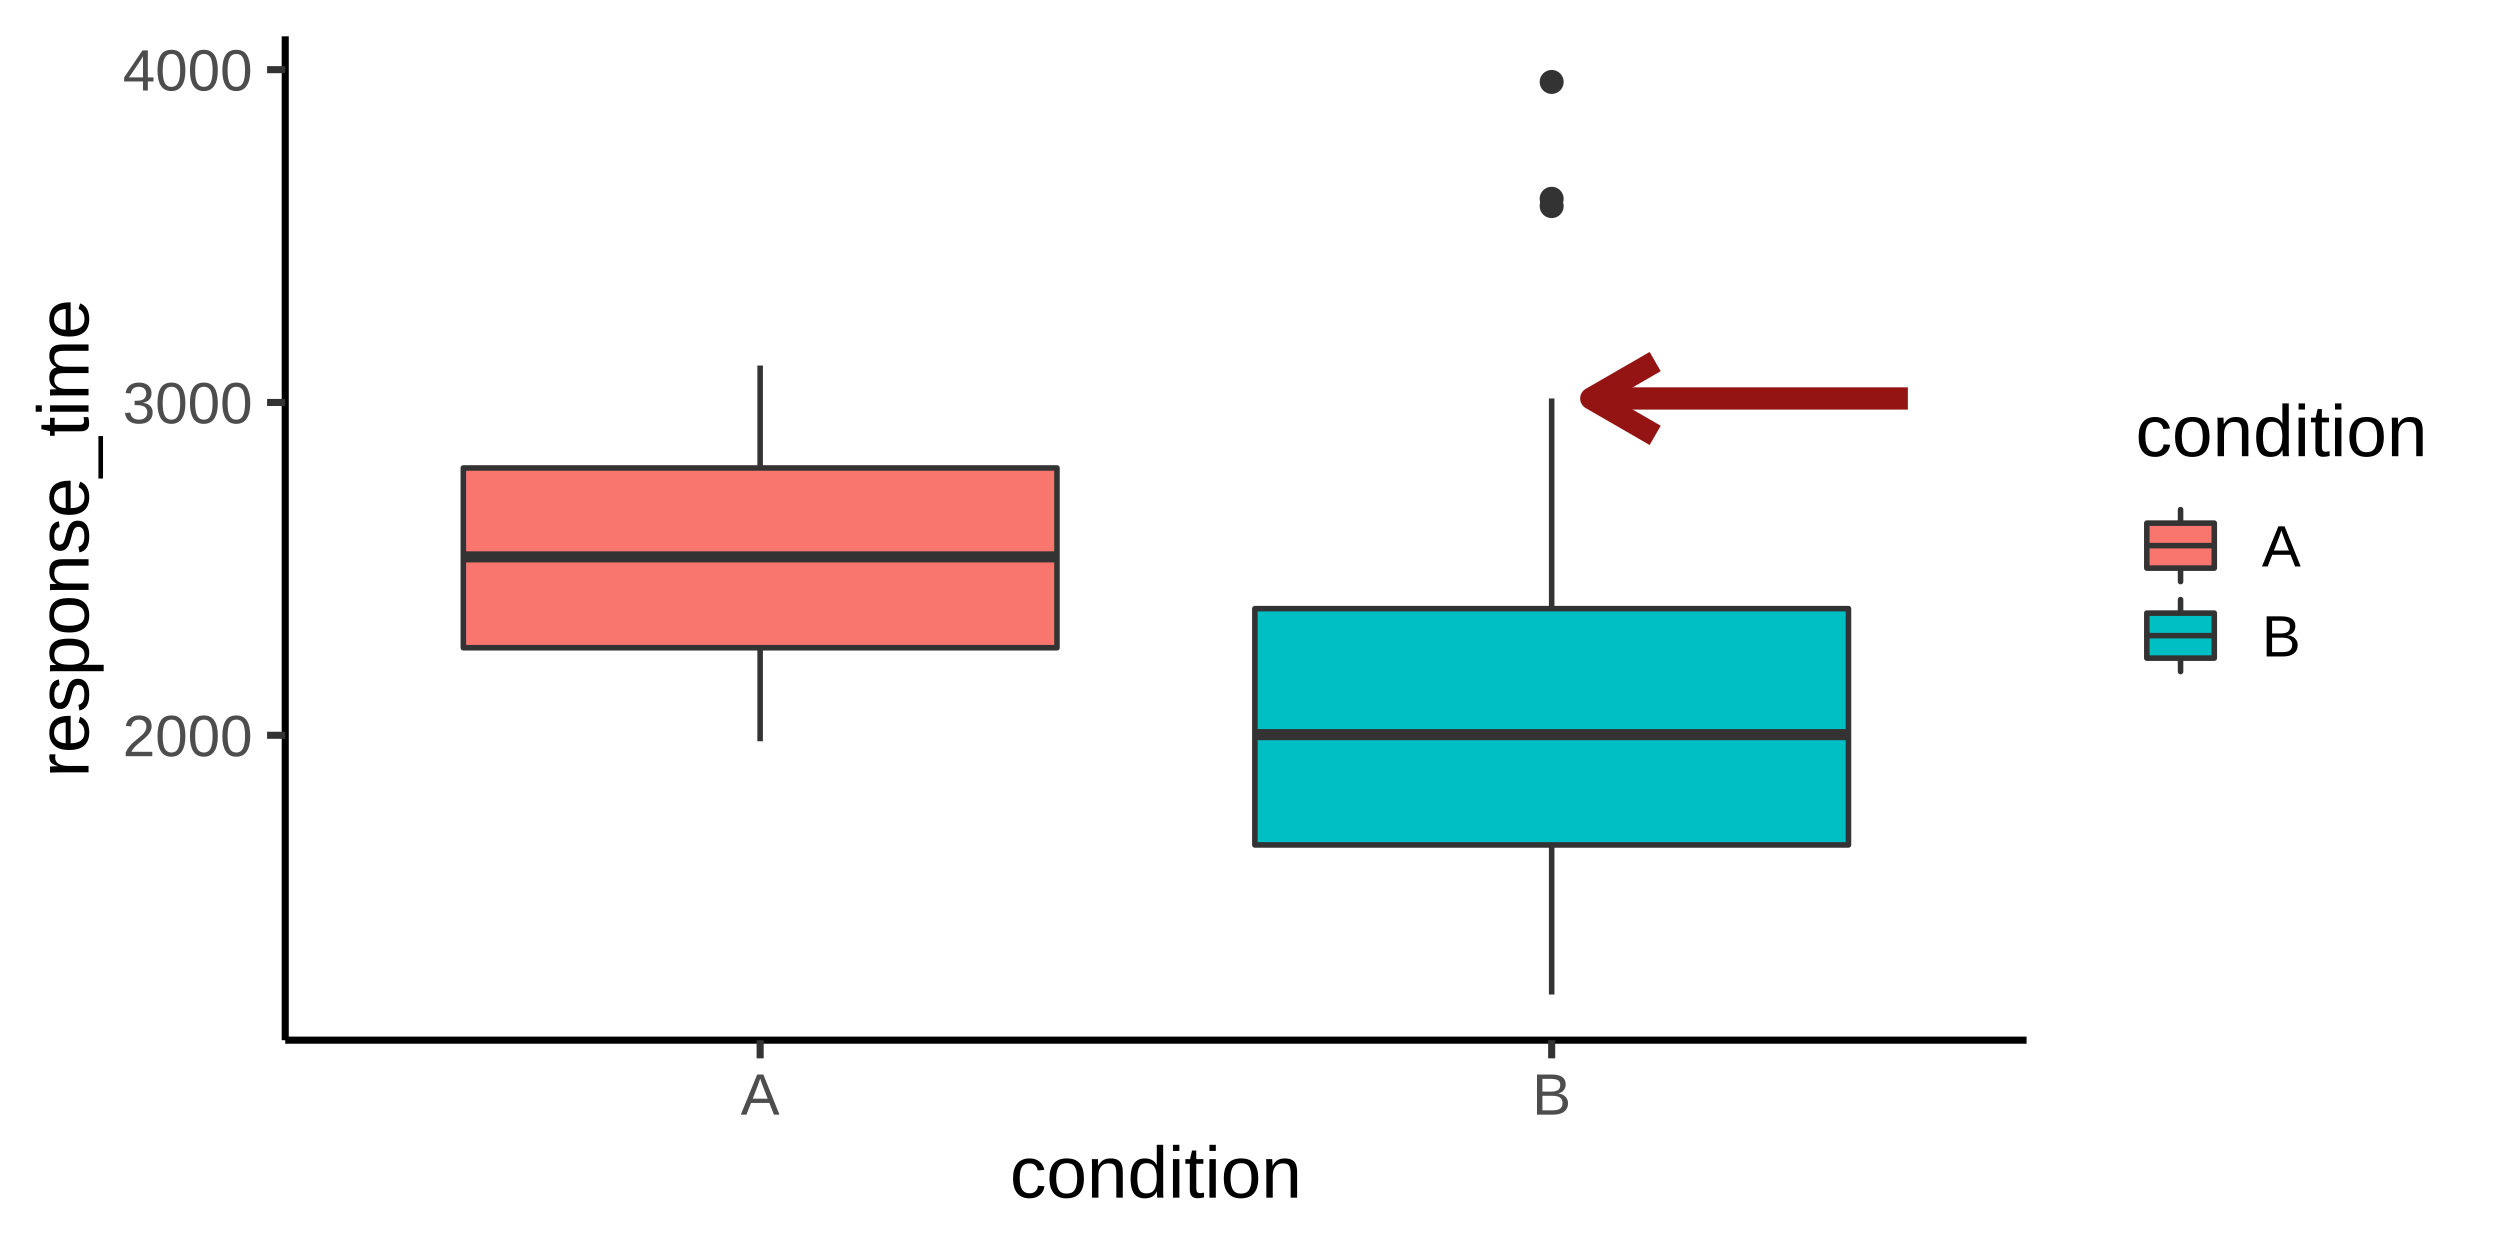
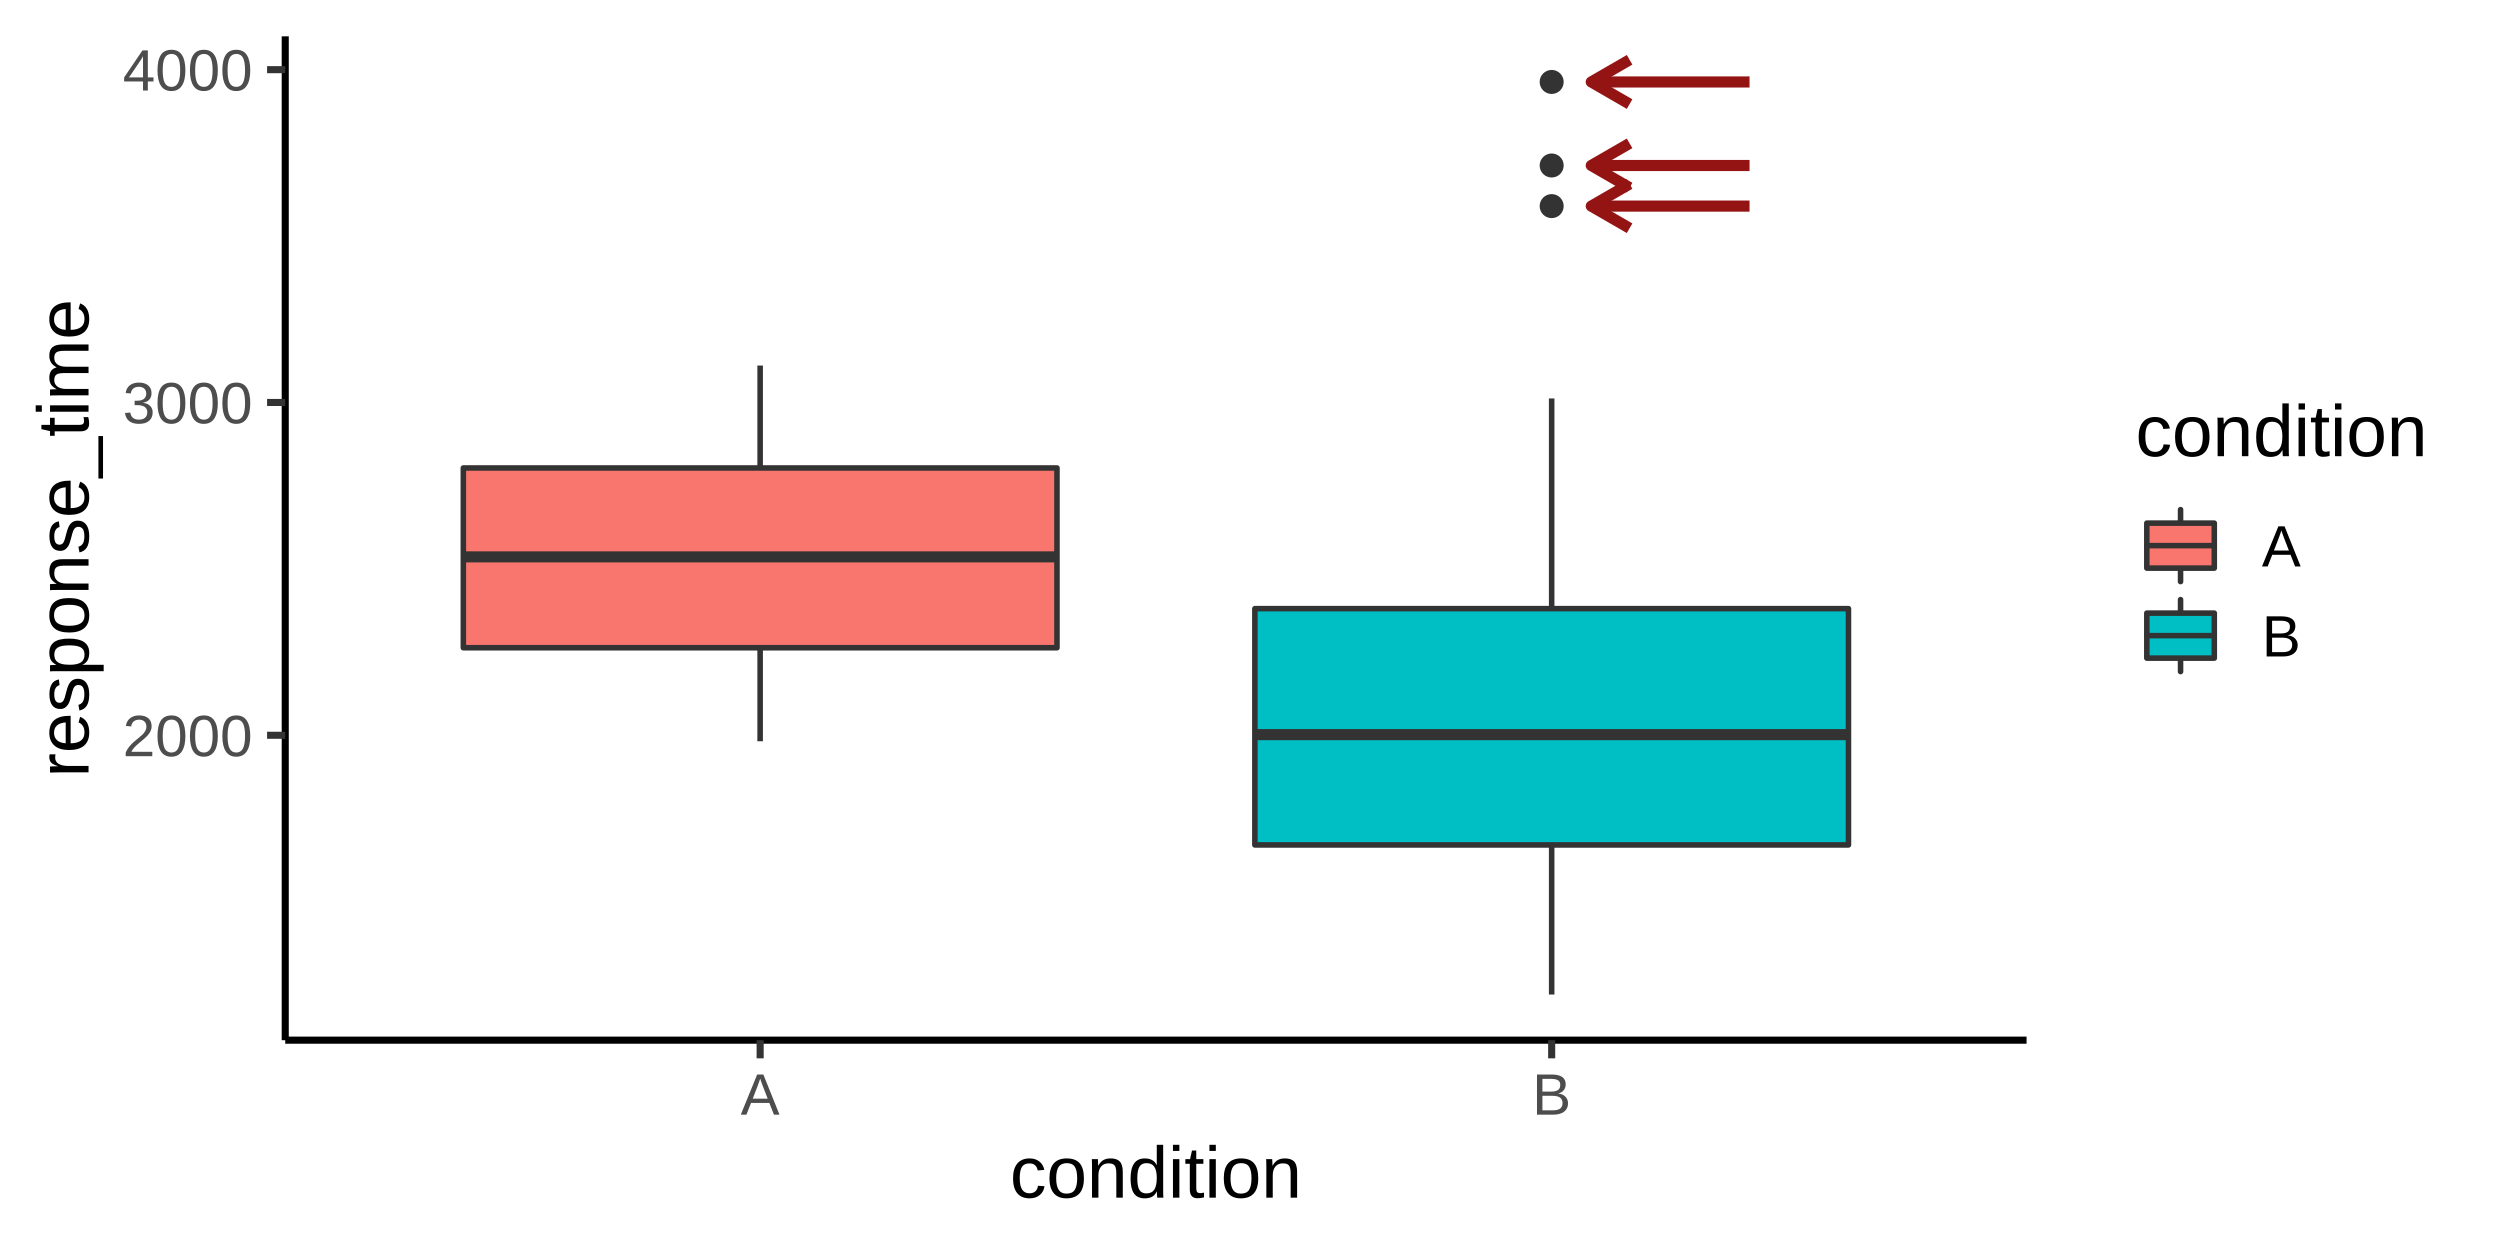
<svg xmlns="http://www.w3.org/2000/svg" class="svglite" width="720.00pt" height="360.00pt" viewBox="0 0 720.00 360.00">
  <defs>
    <style type="text/css">
    .svglite line, .svglite polyline, .svglite polygon, .svglite path, .svglite rect, .svglite circle {
      fill: none;
      stroke: #000000;
      stroke-linecap: round;
      stroke-linejoin: round;
      stroke-miterlimit: 10.00;
    }
    .svglite text {
      white-space: pre;
    }
  </style>
  </defs>
  <rect width="100%" height="100%" style="stroke: none; fill: #FFFFFF;" />
  <defs>
    <clipPath id="cpMC4wMHw3MjAuMDB8MC4wMHwzNjAuMDA=">
      <rect x="0.00" y="0.00" width="720.00" height="360.00" />
    </clipPath>
  </defs>
  <g clip-path="url(#cpMC4wMHw3MjAuMDB8MC4wMHwzNjAuMDA=)">
    <rect x="0.00" y="-0" width="720.00" height="360.00" style="stroke-width: 2.04; stroke: #FFFFFF; fill: #FFFFFF;" />
  </g>
  <defs>
    <clipPath id="cpODIuMTV8NTgzLjY1fDEwLjQ2fDI5OS41Nw==">
      <rect x="82.15" y="10.46" width="501.51" height="289.11" />
    </clipPath>
  </defs>
  <g clip-path="url(#cpODIuMTV8NTgzLjY1fDEwLjQ2fDI5OS41Nw==)">
    <rect x="82.15" y="10.46" width="501.51" height="289.11" style="stroke-width: 2.04; stroke: none; fill: #FFFFFF;" />
    <line x1="218.92" y1="134.77" x2="218.92" y2="105.27" style="stroke-width: 1.60; stroke: #333333; stroke-linecap: butt;" />
    <line x1="218.92" y1="186.55" x2="218.92" y2="213.49" style="stroke-width: 1.60; stroke: #333333; stroke-linecap: butt;" />
    <polygon points="133.44,134.77 133.44,186.55 304.41,186.55 304.41,134.77 133.44,134.77 " style="stroke-width: 1.60; stroke: #333333; fill: #F8766D;" />
    <line x1="133.44" y1="160.38" x2="304.41" y2="160.38" style="stroke-width: 3.20; stroke: #333333; stroke-linecap: butt;" />
    <circle cx="446.88" cy="59.36" r="2.93" style="stroke-width: 1.06; stroke: #333333; fill: #333333;" />
-     <circle cx="446.88" cy="57.25" r="2.93" style="stroke-width: 1.06; stroke: #333333; fill: #333333;" />
+     <circle cx="446.88" cy="47.66" r="2.93" style="stroke-width: 1.06; stroke: #333333; fill: #333333;" />
    <circle cx="446.88" cy="23.60" r="2.93" style="stroke-width: 1.06; stroke: #333333; fill: #333333;" />
    <line x1="446.88" y1="175.29" x2="446.88" y2="114.76" style="stroke-width: 1.60; stroke: #333333; stroke-linecap: butt;" />
    <line x1="446.88" y1="243.34" x2="446.88" y2="286.43" style="stroke-width: 1.60; stroke: #333333; stroke-linecap: butt;" />
    <polygon points="361.40,175.29 361.40,243.34 532.36,243.34 532.36,175.29 361.40,175.29 " style="stroke-width: 1.60; stroke: #333333; fill: #00BFC4;" />
    <line x1="361.40" y1="211.57" x2="532.36" y2="211.57" style="stroke-width: 3.20; stroke: #333333; stroke-linecap: butt;" />
-     <line x1="458.28" y1="114.76" x2="549.46" y2="114.76" style="stroke-width: 6.40; stroke: #941414; stroke-linecap: butt;" />
-     <polyline points="476.69,104.13 458.28,114.76 476.69,125.39 " style="stroke-width: 6.40; stroke: #941414; stroke-linecap: butt;" />
+     <line x1="458.28" y1="59.36" x2="503.87" y2="59.36" style="stroke-width: 3.20; stroke: #941414; stroke-linecap: butt;" />
+     <polyline points="469.32,52.98 458.28,59.36 469.32,65.73 " style="stroke-width: 3.20; stroke: #941414; stroke-linecap: butt;" />
+     <line x1="458.28" y1="47.66" x2="503.87" y2="47.66" style="stroke-width: 3.20; stroke: #941414; stroke-linecap: butt;" />
+     <polyline points="469.32,41.28 458.28,47.66 469.32,54.04 " style="stroke-width: 3.20; stroke: #941414; stroke-linecap: butt;" />
+     <line x1="458.28" y1="23.60" x2="503.87" y2="23.60" style="stroke-width: 3.20; stroke: #941414; stroke-linecap: butt;" />
+     <polyline points="469.32,17.22 458.28,23.60 469.32,29.98 " style="stroke-width: 3.20; stroke: #941414; stroke-linecap: butt;" />
  </g>
  <g clip-path="url(#cpMC4wMHw3MjAuMDB8MC4wMHwzNjAuMDA=)">
    <polyline points="82.15,299.57 82.15,10.46 " style="stroke-width: 2.04; stroke-linecap: butt;" />
    <text x="72.73" y="217.78" text-anchor="end" style="font-size: 16.80px;fill: #4D4D4D; font-family: &quot;Arial&quot;;" textLength="37.38px" lengthAdjust="spacingAndGlyphs">2000</text>
    <text x="72.73" y="121.92" text-anchor="end" style="font-size: 16.80px;fill: #4D4D4D; font-family: &quot;Arial&quot;;" textLength="37.38px" lengthAdjust="spacingAndGlyphs">3000</text>
    <text x="72.73" y="26.07" text-anchor="end" style="font-size: 16.80px;fill: #4D4D4D; font-family: &quot;Arial&quot;;" textLength="37.38px" lengthAdjust="spacingAndGlyphs">4000</text>
    <polyline points="76.92,211.76 82.15,211.76 " style="stroke-width: 2.04; stroke: #333333; stroke-linecap: butt;" />
    <polyline points="76.92,115.91 82.15,115.91 " style="stroke-width: 2.04; stroke: #333333; stroke-linecap: butt;" />
    <polyline points="76.92,20.06 82.15,20.06 " style="stroke-width: 2.04; stroke: #333333; stroke-linecap: butt;" />
    <polyline points="82.15,299.57 583.65,299.57 " style="stroke-width: 2.04; stroke-linecap: butt;" />
    <polyline points="218.92,304.80 218.92,299.57 " style="stroke-width: 2.04; stroke: #333333; stroke-linecap: butt;" />
    <polyline points="446.88,304.80 446.88,299.57 " style="stroke-width: 2.04; stroke: #333333; stroke-linecap: butt;" />
    <text x="218.92" y="321.02" text-anchor="middle" style="font-size: 16.80px;fill: #4D4D4D; font-family: &quot;Arial&quot;;" textLength="11.20px" lengthAdjust="spacingAndGlyphs">A</text>
    <text x="446.88" y="321.02" text-anchor="middle" style="font-size: 16.80px;fill: #4D4D4D; font-family: &quot;Arial&quot;;" textLength="11.20px" lengthAdjust="spacingAndGlyphs">B</text>
    <text x="332.90" y="344.92" text-anchor="middle" style="font-size: 21.00px; font-family: &quot;Arial&quot;;" textLength="84.06px" lengthAdjust="spacingAndGlyphs">condition</text>
    <text transform="translate(25.50,155.02) rotate(-90)" text-anchor="middle" style="font-size: 21.00px; font-family: &quot;Arial&quot;;" textLength="137.74px" lengthAdjust="spacingAndGlyphs">response_time</text>
    <rect x="604.58" y="103.56" width="104.96" height="102.92" style="stroke-width: 2.04; stroke: none; fill: #FFFFFF;" />
    <text x="615.04" y="131.39" style="font-size: 21.00px; font-family: &quot;Arial&quot;;" textLength="84.06px" lengthAdjust="spacingAndGlyphs">condition</text>
    <polyline points="628.00,167.50 628.00,163.62 " style="stroke-width: 1.60; stroke: #333333;" />
    <polyline points="628.00,150.66 628.00,146.77 " style="stroke-width: 1.60; stroke: #333333;" />
    <rect x="618.28" y="150.66" width="19.44" height="12.96" style="stroke-width: 1.60; stroke: #333333; fill: #F8766D;" />
    <polyline points="618.28,157.14 637.72,157.14 " style="stroke-width: 1.60; stroke: #333333;" />
    <polyline points="628.00,193.42 628.00,189.54 " style="stroke-width: 1.60; stroke: #333333;" />
    <polyline points="628.00,176.58 628.00,172.69 " style="stroke-width: 1.60; stroke: #333333;" />
    <rect x="618.28" y="176.58" width="19.44" height="12.96" style="stroke-width: 1.60; stroke: #333333; fill: #00BFC4;" />
    <polyline points="618.28,183.06 637.72,183.06 " style="stroke-width: 1.60; stroke: #333333;" />
    <text x="651.42" y="163.15" style="font-size: 16.80px; font-family: &quot;Arial&quot;;" textLength="11.20px" lengthAdjust="spacingAndGlyphs">A</text>
    <text x="651.42" y="189.07" style="font-size: 16.80px; font-family: &quot;Arial&quot;;" textLength="11.20px" lengthAdjust="spacingAndGlyphs">B</text>
  </g>
</svg>
